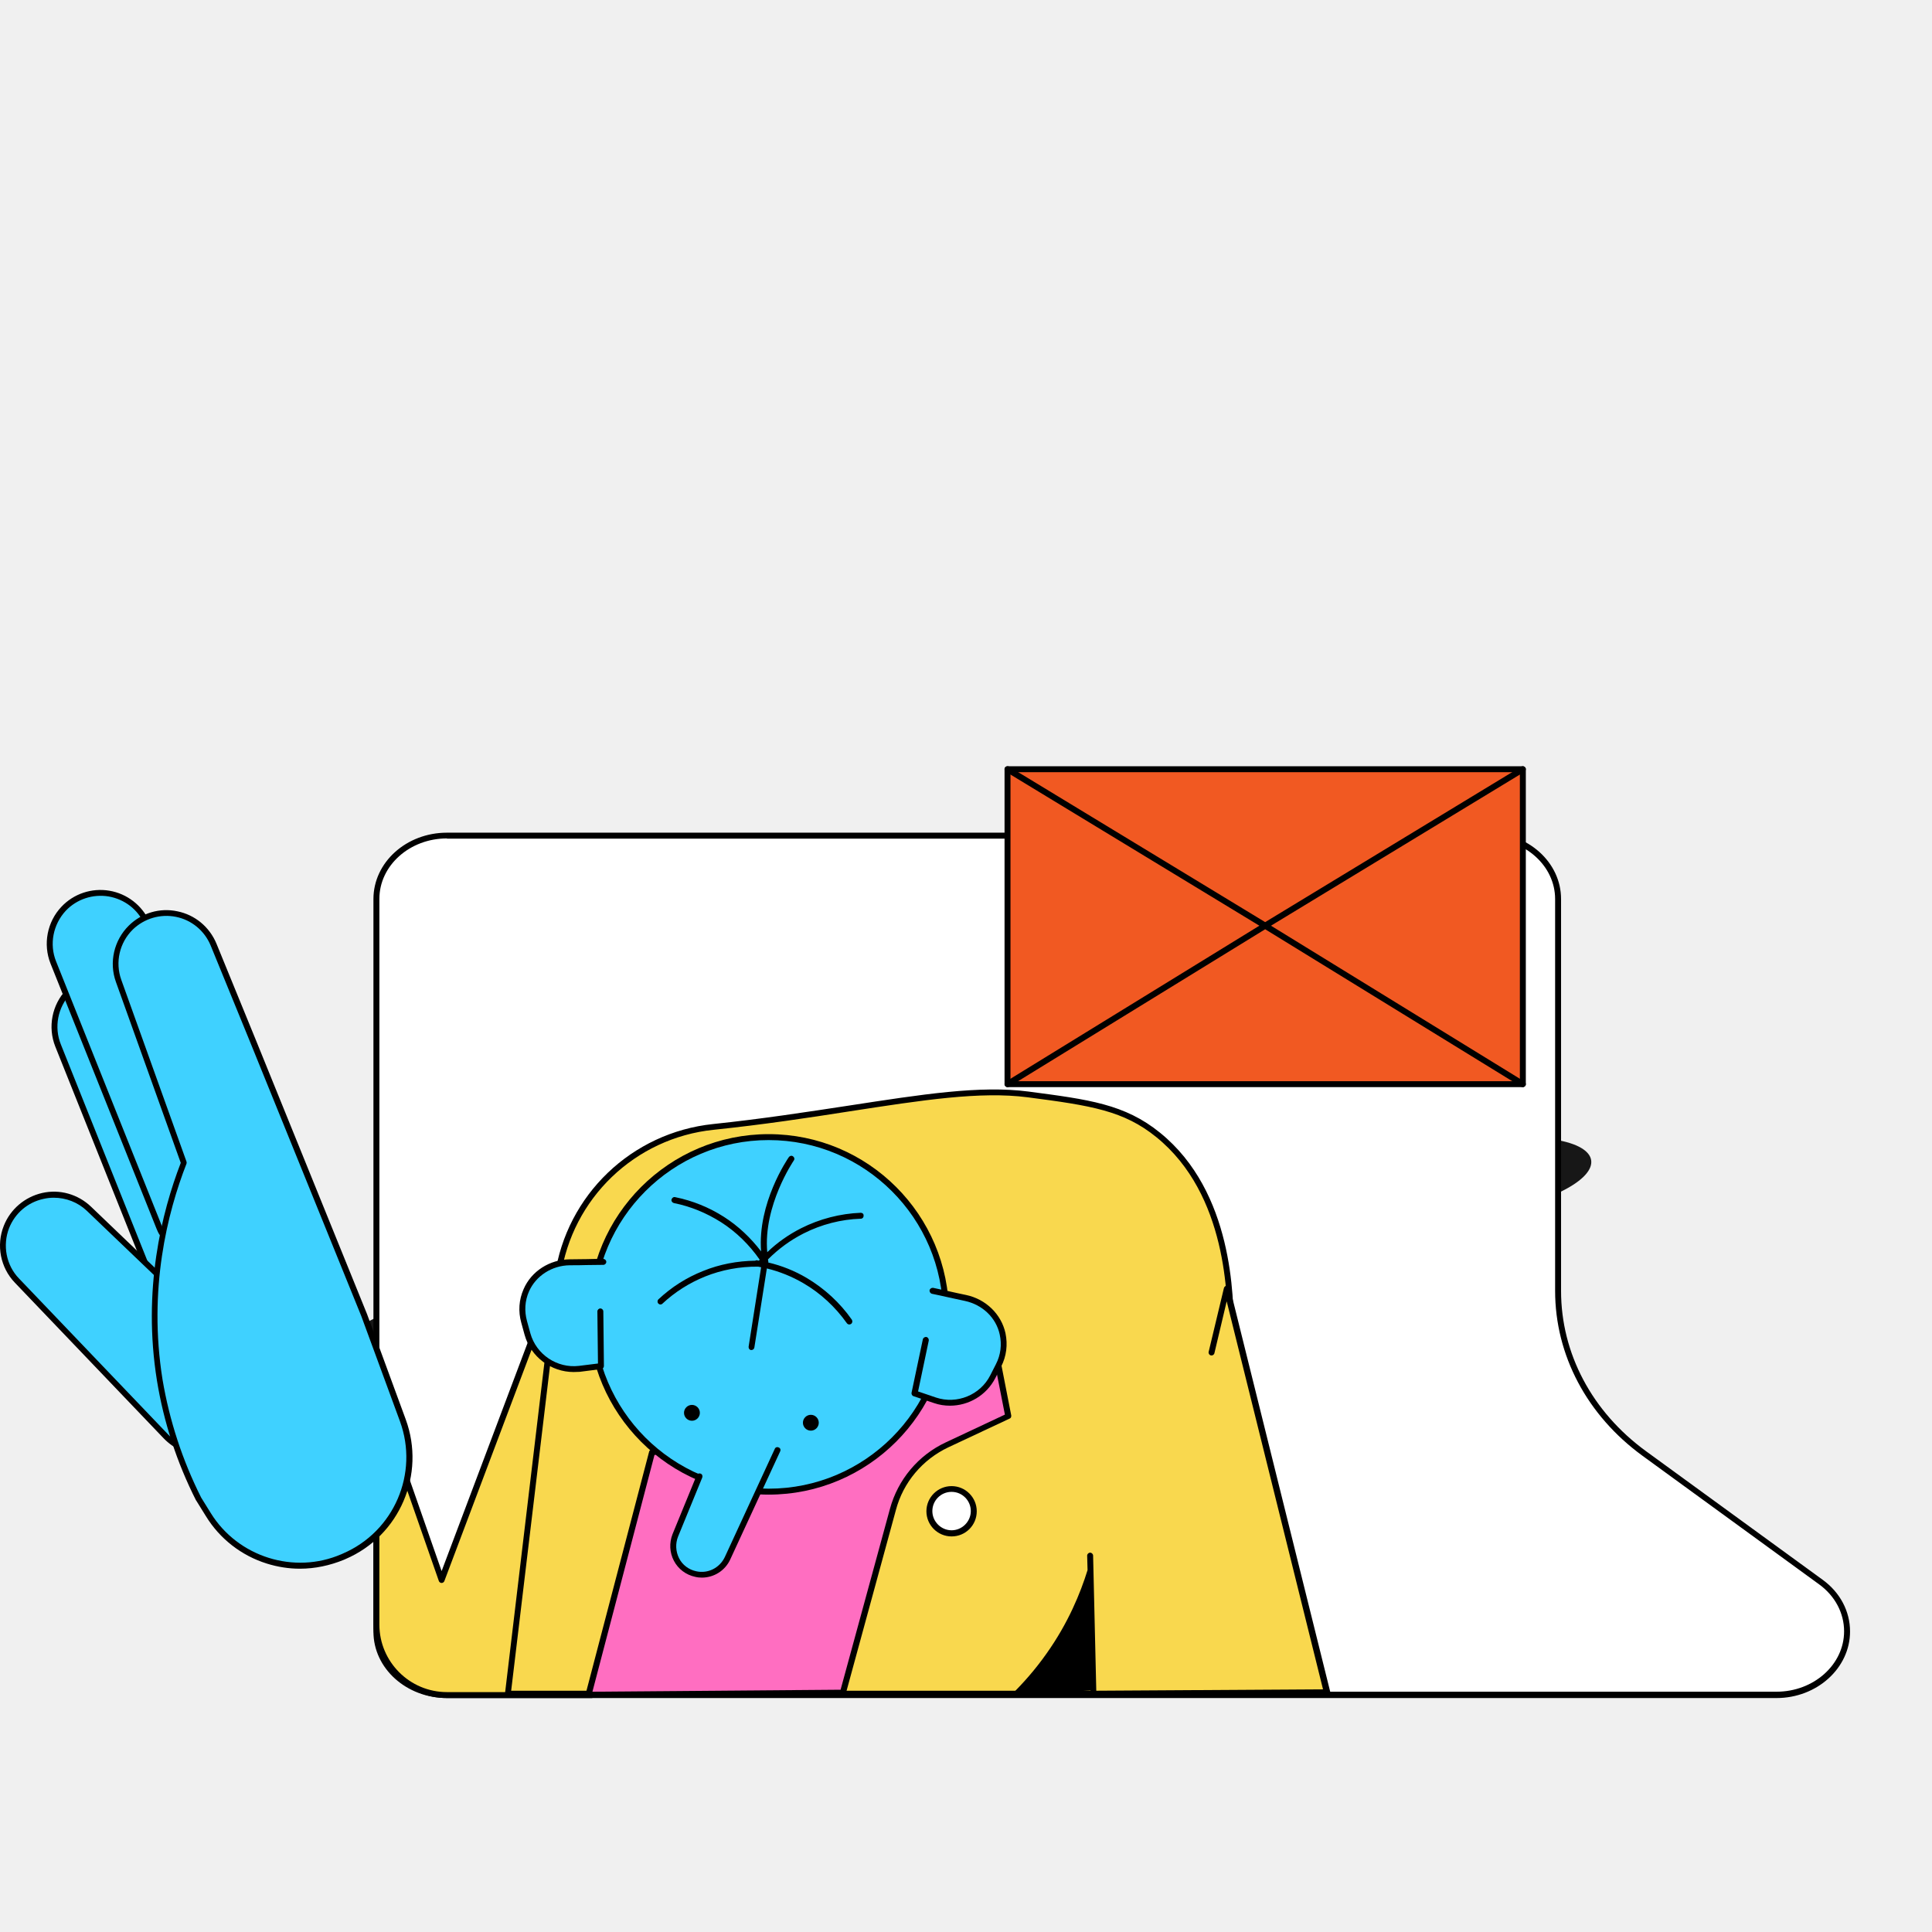
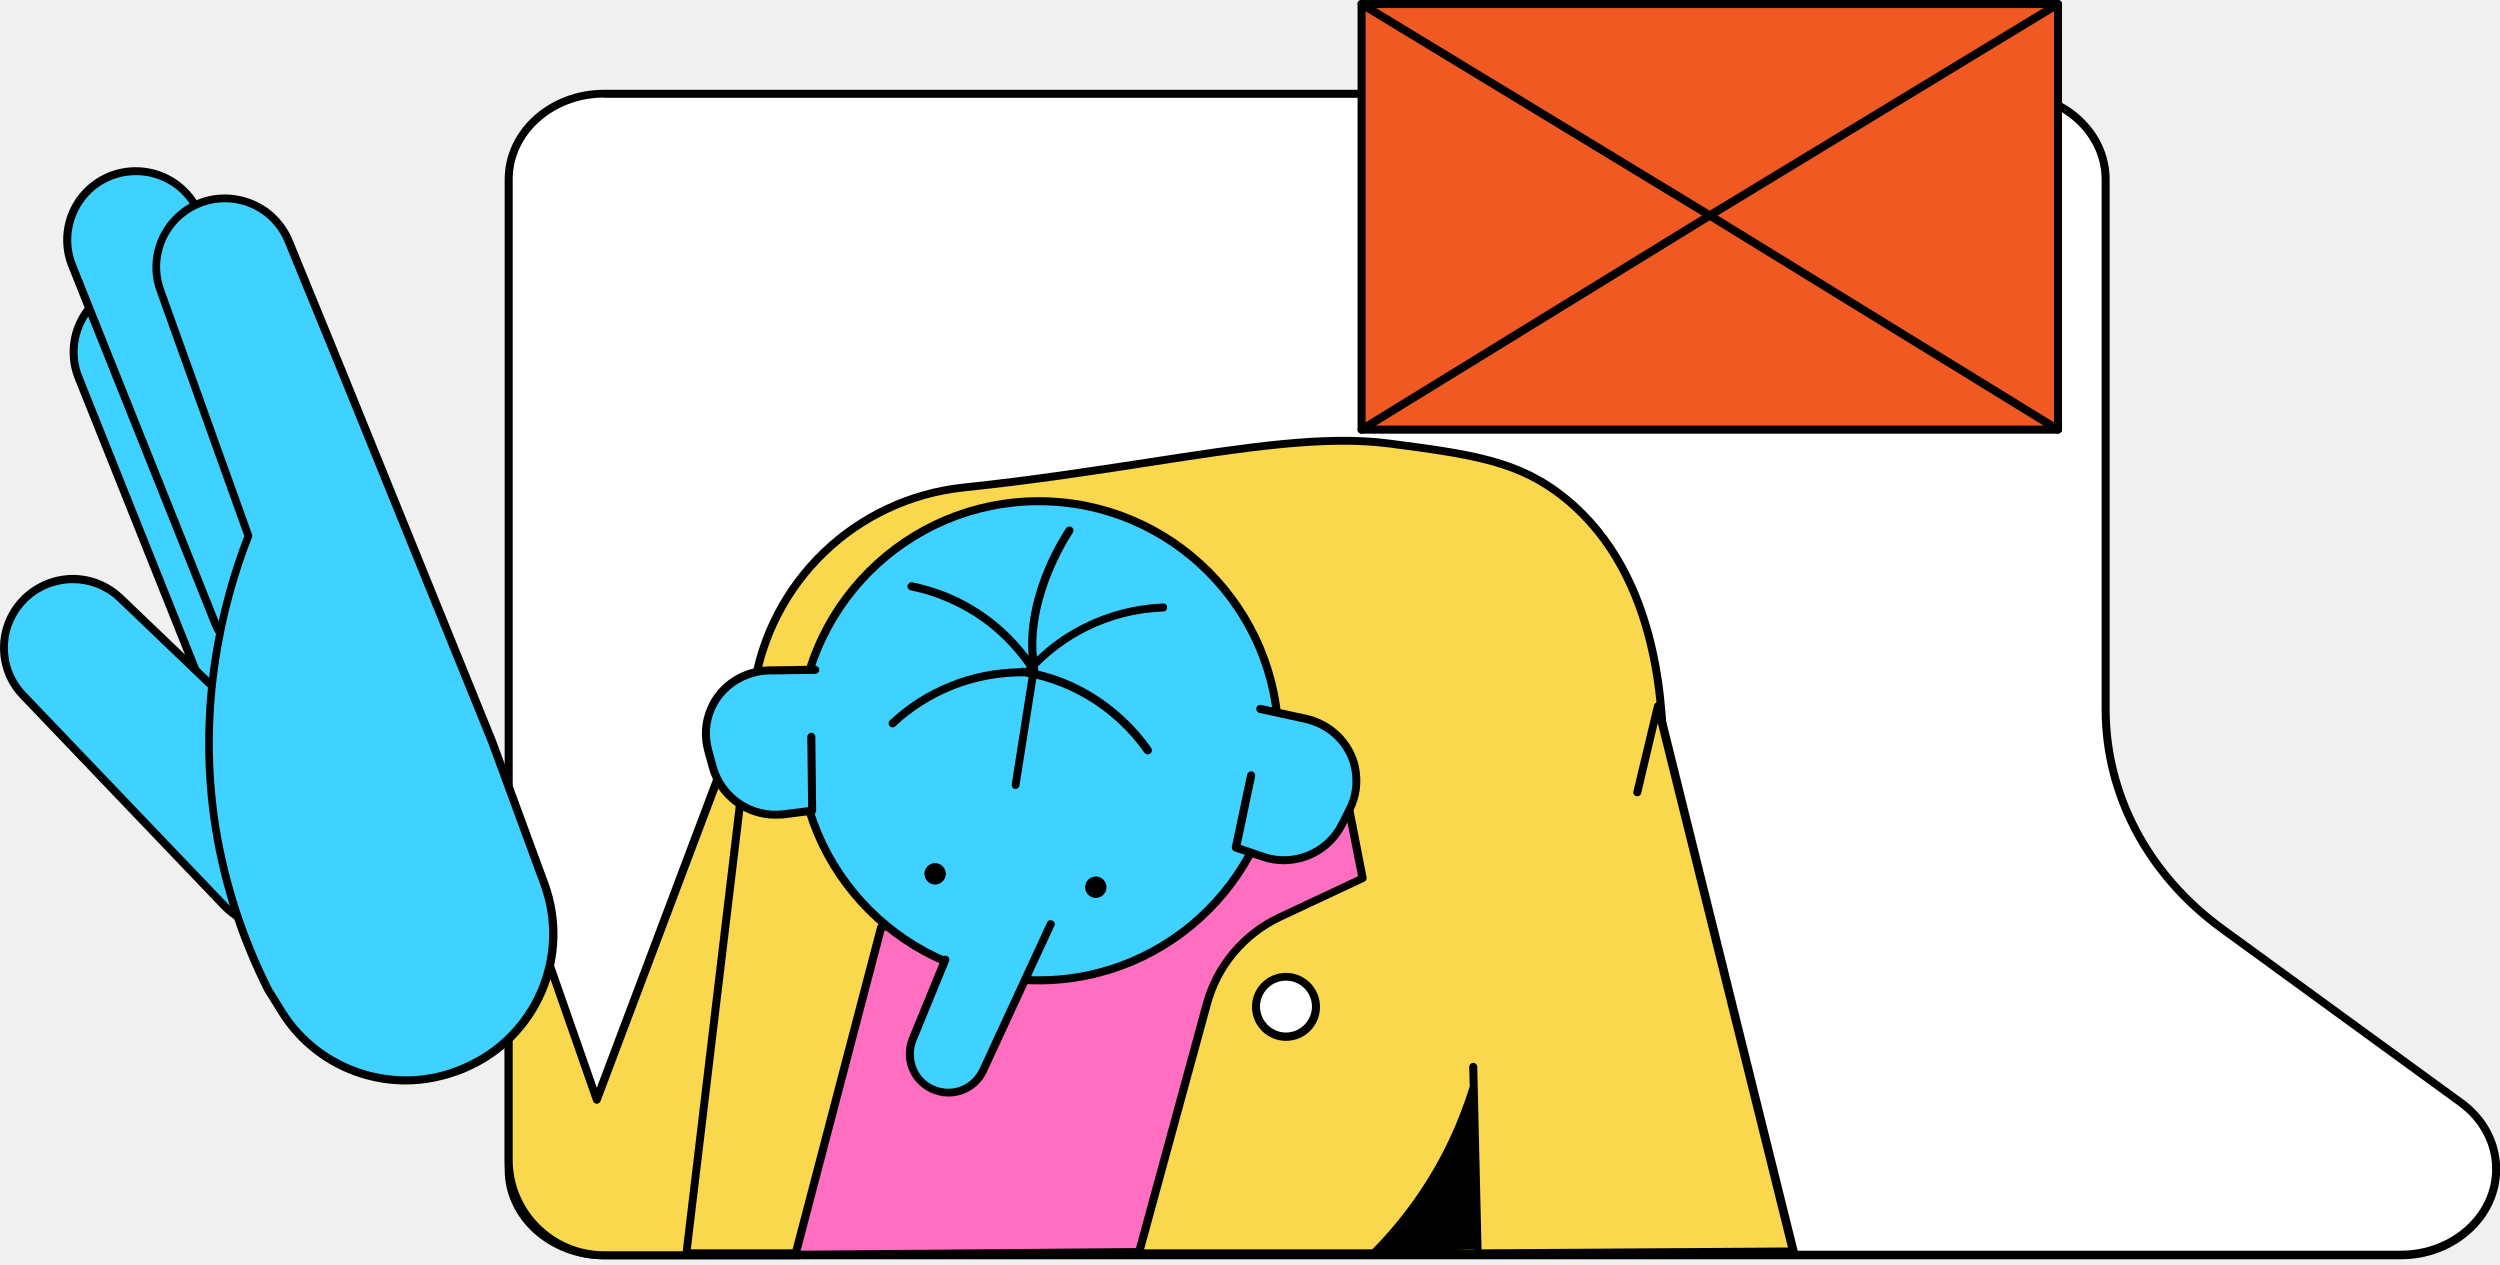
- <svg xmlns="http://www.w3.org/2000/svg" width="353" height="353" viewBox="0 0 353 353" fill="none">
-   <path d="M284.079 208.219L239.987 201.058L250.434 173.075C252.744 166.882 249.725 164.067 243.715 166.813L191.501 190.684L169.704 160.615C166.573 156.299 162.644 156.907 160.965 161.968L149.284 197.228L92.295 190.266C85.736 189.466 83.71 193.063 87.784 198.267L106.211 221.772L66.343 241.935C58.845 245.725 59.496 249.929 67.79 251.28L111.882 258.441L101.435 286.424C99.126 292.617 102.144 295.432 108.154 292.686L160.368 268.815L182.167 298.891C185.297 303.206 189.227 302.598 190.905 297.537L202.587 262.277L259.575 269.239C266.134 270.039 268.16 266.443 264.086 261.238L245.665 237.726L285.526 217.564C293.024 213.774 292.373 209.57 284.079 208.219Z" fill="#171717" />
-   <path d="M337.482 298.094C337.482 304.5 331.724 309.675 324.589 309.675H81.666C74.568 309.675 68.773 304.5 68.773 298.094V164.264C68.773 157.859 74.531 152.684 81.666 152.684H271.789C278.923 152.684 284.682 157.859 284.682 164.264V235.884C284.682 247.428 290.476 258.321 300.435 265.596L332.701 289.083C335.707 291.29 337.482 294.62 337.482 298.094Z" fill="white" />
-   <path d="M324.59 310.254H81.666C74.242 310.254 68.231 304.825 68.231 298.13V164.264C68.231 157.569 74.242 152.141 81.666 152.141H271.79C279.213 152.141 285.225 157.569 285.225 164.264V235.884C285.225 247.283 290.874 257.959 300.761 265.161L333.027 288.648C336.214 290.964 338.025 294.402 338.025 298.094C338.025 304.789 331.977 310.254 324.59 310.254ZM81.666 153.19C74.858 153.19 69.317 158.148 69.317 164.228V298.058C69.317 304.137 74.858 309.095 81.666 309.095H324.59C331.398 309.095 336.939 304.137 336.939 298.058C336.939 294.728 335.273 291.58 332.376 289.481L300.109 265.994C289.969 258.611 284.139 247.609 284.139 235.847V164.264C284.139 158.184 278.598 153.226 271.79 153.226H81.666V153.19Z" fill="black" />
-   <path d="M108.102 309.711H81.666C74.568 309.711 68.773 303.957 68.773 296.828V260.023L69.57 256.874L80.652 288.649L104.336 225.823L108.102 309.711Z" fill="#F9D84E" />
-   <path d="M108.102 310.253H81.666C74.242 310.253 68.231 304.246 68.231 296.827V260.022C68.231 259.986 68.231 259.95 68.231 259.877L69.027 256.729C69.1 256.512 69.281 256.331 69.534 256.331C69.788 256.331 70.005 256.475 70.077 256.693L80.688 287.056L103.829 225.642C103.938 225.388 104.155 225.244 104.408 225.28C104.662 225.316 104.843 225.533 104.879 225.787L108.645 309.674C108.645 309.819 108.609 309.964 108.5 310.072C108.392 310.181 108.283 310.253 108.102 310.253ZM69.317 260.094V296.827C69.317 303.631 74.858 309.168 81.666 309.168H107.559L103.938 228.537L81.195 288.865C81.123 289.082 80.905 289.227 80.688 289.227C80.471 289.227 80.254 289.082 80.181 288.865L69.679 258.792L69.317 260.094Z" fill="black" />
-   <path d="M187.843 199.947C174.081 198.138 155.214 203.313 130.335 205.882C115.705 207.402 104.008 218.621 101.871 233.169C101.871 233.242 101.835 233.35 101.835 233.423C98.829 258.755 95.787 284.088 92.781 309.421H199.793C204.791 309.385 209.788 309.385 214.786 309.349C216.416 307.033 222.029 298.456 220.435 287.164C219.675 281.844 217.574 277.791 215.981 275.33C219.675 269.033 224.89 257.778 224.817 243.302C224.781 236.933 224.672 217.97 211.527 207.294C205.407 202.336 199.141 201.431 187.843 199.947Z" fill="#F9D84E" />
-   <path d="M92.817 310C92.672 310 92.527 309.927 92.418 309.819C92.31 309.71 92.273 309.566 92.273 309.385L101.327 233.386L101.363 233.133C103.5 218.331 115.414 206.931 130.298 205.375C139.315 204.434 147.681 203.132 155.068 202.01C168.504 199.947 179.078 198.282 187.914 199.44C198.887 200.888 205.514 201.72 211.96 206.968C225.323 217.788 225.396 237.041 225.432 243.375C225.504 254.34 222.463 265.378 216.704 275.366C218.986 279.021 220.471 282.966 221.05 287.128C222.571 297.949 217.537 306.526 215.292 309.674C215.183 309.819 215.039 309.891 214.858 309.891L199.865 309.964H92.817V310ZM93.396 308.914H199.793L214.532 308.842C216.777 305.585 221.376 297.478 219.928 287.273C219.348 283.183 217.863 279.275 215.582 275.656C215.473 275.475 215.473 275.258 215.582 275.077C221.376 265.161 224.382 254.195 224.346 243.338C224.309 237.15 224.237 218.259 211.272 207.764C205.333 202.951 199.467 202.01 187.769 200.49C179.078 199.368 168.576 200.996 155.213 203.059C147.825 204.217 139.46 205.484 130.407 206.425C116.03 207.909 104.514 218.946 102.45 233.241L102.413 233.495L93.396 308.914Z" fill="black" />
-   <path d="M154.02 309.24C157.062 298.094 160.104 286.948 163.146 275.801C164.558 270.59 168.18 266.283 173.069 264.003L184.259 258.756C183.643 255.68 183.028 252.567 182.448 249.491L119.182 265.415C115.307 280.144 111.469 294.909 107.594 309.639C123.057 309.494 138.557 309.385 154.02 309.24Z" fill="#FF6EC1" />
-   <path d="M107.557 310.146C107.376 310.146 107.231 310.073 107.122 309.929C107.014 309.784 106.977 309.639 107.014 309.458L118.602 265.234C118.638 265.053 118.819 264.908 119 264.836L182.266 248.913C182.411 248.876 182.556 248.913 182.701 248.985C182.81 249.057 182.918 249.202 182.954 249.347L184.765 258.611C184.801 258.865 184.693 259.118 184.475 259.191L173.285 264.438C168.541 266.682 165.029 270.844 163.689 275.91L154.563 309.349C154.49 309.567 154.273 309.748 154.056 309.748L107.557 310.146ZM119.58 265.849L108.245 309.096L153.585 308.734L162.602 275.693C164.051 270.337 167.781 265.886 172.815 263.533L183.606 258.467L181.977 250.179L119.58 265.849Z" fill="black" />
-   <path d="M199.215 284.233C199.432 292.629 199.613 301.025 199.831 309.421C214.063 309.349 228.295 309.24 242.491 309.168C236.37 284.595 230.286 260.022 224.166 235.449L221.378 247.102" fill="#F9D84E" />
-   <path d="M173.865 280.145C176.106 280.145 177.921 278.33 177.921 276.091C177.921 273.853 176.106 272.038 173.865 272.038C171.623 272.038 169.809 273.853 169.809 276.091C169.809 278.33 171.623 280.145 173.865 280.145Z" fill="white" />
-   <path d="M173.865 280.723C171.33 280.723 169.266 278.661 169.266 276.127C169.266 273.594 171.33 271.531 173.865 271.531C176.4 271.531 178.464 273.594 178.464 276.127C178.464 278.661 176.436 280.723 173.865 280.723ZM173.865 272.581C171.909 272.581 170.352 274.173 170.352 276.091C170.352 278.009 171.945 279.602 173.865 279.602C175.784 279.602 177.378 278.009 177.378 276.091C177.378 274.173 175.82 272.581 173.865 272.581Z" fill="black" />
-   <path d="M140.439 272.543C158.34 272.543 172.851 258.042 172.851 240.153C172.851 222.265 158.34 207.764 140.439 207.764C122.538 207.764 108.027 222.265 108.027 240.153C108.027 258.042 122.538 272.543 140.439 272.543Z" fill="#3FD1FF" />
-   <path d="M140.439 273.086C122.26 273.086 107.484 258.321 107.484 240.153C107.484 221.986 122.26 207.221 140.439 207.221C158.619 207.221 173.394 221.986 173.394 240.153C173.394 258.321 158.583 273.086 140.439 273.086ZM140.439 208.306C122.875 208.306 108.571 222.601 108.571 240.153C108.571 257.705 122.875 272 140.439 272C158.003 272 172.308 257.705 172.308 240.153C172.308 222.601 158.003 208.306 140.439 208.306Z" fill="black" />
-   <path d="M127.8 269.72L123.382 280.541C122.15 283.545 123.925 286.911 127.112 287.598C129.502 288.105 131.892 286.911 132.906 284.703L142.032 264.943" fill="#3FD1FF" />
-   <path d="M128.234 288.25C127.836 288.25 127.438 288.214 127.003 288.105C125.337 287.743 123.925 286.694 123.128 285.174C122.332 283.654 122.259 281.916 122.875 280.324L127.293 269.54C127.402 269.25 127.727 269.141 128.017 269.25C128.307 269.359 128.416 269.684 128.307 269.974L123.889 280.758C123.382 282.025 123.454 283.473 124.07 284.703C124.685 285.934 125.844 286.802 127.22 287.092C129.357 287.562 131.494 286.476 132.435 284.486L141.561 264.726C141.67 264.437 141.996 264.328 142.286 264.473C142.575 264.582 142.684 264.907 142.539 265.197L133.413 284.956C132.472 286.983 130.444 288.25 128.234 288.25Z" fill="black" />
-   <path d="M170.39 235.848C172.491 236.282 174.265 236.716 176.366 237.15C179.697 237.838 182.413 240.371 183.138 243.737C183.536 245.619 183.319 247.646 182.413 249.491L181.363 251.554C179.408 255.426 174.917 257.272 170.825 255.897C169.557 255.463 168.326 255.064 167.059 254.63L169.123 244.859" fill="#3FD1FF" />
-   <path d="M173.574 256.837C172.596 256.837 171.618 256.693 170.677 256.367L166.911 255.1C166.657 255.028 166.512 254.738 166.548 254.485L168.613 244.714C168.685 244.424 168.975 244.243 169.265 244.279C169.554 244.352 169.735 244.641 169.699 244.931L167.744 254.232L171.039 255.354C174.841 256.62 179.115 254.883 180.925 251.3L181.976 249.237C182.845 247.537 183.062 245.691 182.664 243.845C182.012 240.769 179.513 238.381 176.29 237.693C175.24 237.476 174.262 237.259 173.284 237.042C172.306 236.824 171.365 236.607 170.278 236.39C169.989 236.318 169.808 236.028 169.844 235.739C169.916 235.449 170.206 235.268 170.496 235.304C171.546 235.522 172.524 235.739 173.502 235.956C174.479 236.173 175.421 236.39 176.507 236.607C180.129 237.367 182.953 240.118 183.714 243.592C184.148 245.691 183.895 247.79 182.917 249.708L181.867 251.771C180.237 254.955 176.978 256.837 173.574 256.837Z" fill="black" />
-   <path d="M110.236 230.527C108.099 230.564 106.252 230.6 104.116 230.636C100.712 230.672 97.525 232.626 96.185 235.739C95.424 237.512 95.207 239.502 95.787 241.529L96.402 243.773C97.561 247.935 101.581 250.613 105.89 250.07C107.194 249.889 108.534 249.744 109.838 249.563L109.729 239.575" fill="#3FD1FF" />
-   <path d="M104.803 250.685C100.71 250.685 96.98 247.934 95.858 243.917L95.242 241.674C94.663 239.611 94.808 237.476 95.677 235.521C97.089 232.264 100.421 230.129 104.115 230.093C105.201 230.093 106.179 230.057 107.157 230.057C108.171 230.02 109.148 230.021 110.235 230.021C110.525 230.021 110.778 230.274 110.778 230.563C110.778 230.853 110.525 231.106 110.235 231.106C109.148 231.106 108.171 231.142 107.157 231.142C106.179 231.179 105.165 231.179 104.115 231.179C100.855 231.215 97.922 233.097 96.654 235.956C95.894 237.693 95.785 239.538 96.292 241.384L96.908 243.628C97.995 247.5 101.797 250.033 105.78 249.563L109.257 249.129L109.148 239.611C109.148 239.321 109.402 239.068 109.692 239.068C109.981 239.068 110.235 239.321 110.235 239.611L110.343 249.599C110.343 249.889 110.126 250.106 109.873 250.142L105.925 250.649C105.563 250.649 105.165 250.685 104.803 250.685Z" fill="black" />
-   <path d="M10.612 191.044L29.986 239.502C31.978 244.497 32.92 234.87 37.772 232.554L39.366 231.794C43.929 229.623 45.921 224.194 43.82 219.598L27.705 183.77C24.989 177.763 17.058 176.387 12.495 181.201C9.996 183.842 9.272 187.679 10.612 191.044Z" fill="#3FD1FF" />
-   <path d="M31.109 241.457C31.073 241.457 31.073 241.457 31.037 241.457C30.24 241.421 29.805 240.48 29.479 239.684L10.105 191.226C8.693 187.679 9.489 183.59 12.097 180.839C14.342 178.451 17.637 177.365 20.86 177.908C24.084 178.451 26.836 180.586 28.176 183.553L44.291 219.381C46.464 224.231 44.327 229.985 39.547 232.265L37.953 233.025C35.817 234.038 34.441 236.68 33.427 238.634C32.594 240.335 32.014 241.457 31.109 241.457ZM11.119 190.828L30.493 239.286C30.819 240.118 31.037 240.299 31.109 240.371C31.435 240.226 32.051 239.032 32.521 238.127C33.608 236.065 35.093 233.206 37.555 232.048L39.149 231.288C43.422 229.261 45.305 224.122 43.349 219.815L27.234 183.988C26.039 181.31 23.613 179.464 20.716 178.957C17.855 178.451 14.921 179.428 12.893 181.563C10.54 184.06 9.851 187.679 11.119 190.828Z" fill="black" />
-   <path d="M3.116 233.966L30.312 262.411C34.042 266.283 40.235 266.211 43.893 262.266L45.088 260.963C48.492 257.236 48.311 251.482 44.653 247.971L16.261 220.793C11.481 216.233 3.623 217.97 1.196 224.086C-0.144 227.524 0.617 231.36 3.116 233.966Z" fill="#3FD1FF" />
-   <path d="M37.012 265.849C34.296 265.849 31.797 264.763 29.914 262.809L2.718 234.364C0.074 231.613 -0.723 227.524 0.69 223.977C1.885 220.938 4.528 218.694 7.715 217.97C10.902 217.246 14.234 218.187 16.624 220.467L45.016 247.646C48.854 251.301 49.035 257.489 45.45 261.398L44.255 262.7C42.408 264.727 39.873 265.849 37.121 265.885C37.085 265.849 37.048 265.849 37.012 265.849ZM9.815 218.838C9.2 218.838 8.548 218.911 7.932 219.056C5.071 219.671 2.754 221.661 1.667 224.376C0.436 227.524 1.124 231.179 3.478 233.604L30.675 262.049C32.377 263.822 34.658 264.799 37.085 264.763C39.547 264.727 41.792 263.714 43.458 261.94L44.653 260.638C47.84 257.163 47.659 251.699 44.255 248.406L15.863 221.227C14.234 219.671 12.061 218.838 9.815 218.838Z" fill="black" />
-   <path d="M9.744 175.88L29.119 224.338C31.111 229.332 32.052 219.706 36.905 217.39L38.498 216.63C43.061 214.458 45.053 209.03 42.953 204.434L26.837 168.606C24.122 162.599 16.191 161.223 11.628 166.037C9.165 168.678 8.405 172.515 9.744 175.88Z" fill="#3FD1FF" />
-   <path d="M30.238 226.293C30.202 226.293 30.202 226.293 30.166 226.293C29.369 226.257 28.934 225.316 28.608 224.52L9.234 176.062C7.821 172.515 8.618 168.425 11.226 165.675C13.471 163.287 16.766 162.201 19.989 162.744C23.212 163.287 25.965 165.422 27.305 168.389L43.42 204.217C45.593 209.067 43.456 214.821 38.676 217.101L37.082 217.861C34.946 218.874 33.57 221.516 32.556 223.47C31.759 225.171 31.143 226.293 30.238 226.293ZM10.248 175.663L29.622 224.122C29.948 224.954 30.166 225.135 30.238 225.207C30.564 225.062 31.18 223.868 31.65 222.963C32.737 220.901 34.221 218.042 36.684 216.884L38.277 216.124C42.551 214.097 44.434 208.958 42.478 204.651L26.363 168.824C25.168 166.146 22.742 164.3 19.845 163.793C16.984 163.323 14.05 164.264 12.022 166.399C9.705 168.896 8.98 172.515 10.248 175.663Z" fill="black" />
-   <path d="M36.29 273.882C33.61 268.599 30.676 261.252 29.192 252.168C26.294 234.255 30.749 219.706 33.574 212.468L21.695 179.21C20.464 175.808 21.333 172.008 23.941 169.439C28.648 164.806 36.543 166.435 39.042 172.551L46.248 190.175C48.132 194.808 52.441 205.411 54.324 210.08C58.054 219.308 62.834 231.034 66.564 240.262L73.626 259.479C77.212 269.286 72.54 280.179 62.943 284.305C62.834 284.341 62.726 284.413 62.617 284.45C53.672 288.322 43.243 285.029 38.1 276.741L36.29 273.882Z" fill="#3FD1FF" />
-   <path d="M54.792 286.622C52.764 286.622 50.7 286.296 48.744 285.681C44.109 284.233 40.161 281.157 37.627 277.031L35.852 274.172C35.852 274.172 35.852 274.136 35.816 274.136C32.303 267.188 29.913 259.841 28.682 252.278C26.002 235.667 29.551 221.48 33.027 212.469L21.185 179.428C19.882 175.845 20.823 171.792 23.539 169.114C25.893 166.797 29.189 165.82 32.412 166.508C35.635 167.159 38.278 169.367 39.546 172.407L46.752 190.031C48.636 194.7 52.945 205.267 54.828 209.936C58.558 219.164 63.339 230.889 67.069 240.118L74.13 259.335C77.824 269.395 73.008 280.614 63.157 284.848L62.831 284.993C60.26 286.043 57.544 286.622 54.792 286.622ZM36.757 273.63L38.532 276.489C43.493 284.486 53.742 287.707 62.361 283.98L62.687 283.835C71.994 279.818 76.557 269.214 73.08 259.697L66.018 240.48C62.288 231.288 57.508 219.526 53.778 210.298C51.895 205.665 47.585 195.062 45.702 190.393L38.496 172.769C37.373 170.055 35.019 168.1 32.158 167.521C29.297 166.942 26.364 167.811 24.264 169.837C21.837 172.226 21.004 175.809 22.163 179.03L34.078 212.252C34.114 212.36 34.114 212.505 34.078 212.614C30.601 221.516 27.052 235.558 29.696 252.06C30.963 259.552 33.317 266.79 36.757 273.63Z" fill="black" />
-   <path d="M278.242 140.544H184.086V198.086H278.242V140.544Z" fill="#F15922" />
-   <path d="M278.243 198.629H184.086C183.796 198.629 183.543 198.376 183.543 198.086V140.545C183.543 140.255 183.796 140.002 184.086 140.002H278.243C278.532 140.002 278.786 140.255 278.786 140.545V198.086C278.786 198.376 278.532 198.629 278.243 198.629ZM184.629 197.544H277.699V141.088H184.629V197.544Z" fill="black" />
-   <path d="M231.162 169.677C231.053 169.677 230.981 169.641 230.872 169.605L183.794 141.015C183.54 140.87 183.468 140.508 183.613 140.255C183.758 140.001 184.12 139.929 184.373 140.074L231.162 168.483L277.95 140.074C278.204 139.929 278.53 140.001 278.711 140.255C278.856 140.508 278.783 140.834 278.53 141.015L231.452 169.605C231.343 169.641 231.234 169.677 231.162 169.677Z" fill="black" />
-   <path d="M278.24 198.629C278.131 198.629 278.059 198.592 277.95 198.556L231.162 169.785L184.373 198.556C184.12 198.701 183.794 198.629 183.613 198.375C183.468 198.122 183.54 197.796 183.794 197.615L230.872 168.663C231.053 168.555 231.271 168.555 231.452 168.663L278.53 197.615C278.783 197.76 278.856 198.122 278.711 198.375C278.602 198.52 278.421 198.629 278.24 198.629Z" fill="black" />
-   <path d="M148.152 258.503C147.355 258.503 146.703 259.154 146.703 259.951C146.703 260.747 147.355 261.398 148.152 261.398C148.948 261.398 149.6 260.747 149.6 259.951C149.6 259.154 148.948 258.503 148.152 258.503Z" fill="black" />
-   <path d="M126.425 256.693C125.628 256.693 124.977 257.345 124.977 258.141C124.977 258.937 125.628 259.589 126.425 259.589C127.222 259.589 127.874 258.937 127.874 258.141C127.874 257.345 127.222 256.693 126.425 256.693Z" fill="black" />
-   <path d="M243.036 309.06L224.712 235.305C224.639 235.052 224.422 234.907 224.168 234.907C223.915 234.907 223.698 235.088 223.625 235.342L220.837 246.995C220.764 247.284 220.945 247.574 221.235 247.646C221.525 247.718 221.814 247.537 221.887 247.248L224.132 237.766L241.732 308.662L200.303 308.915L199.724 284.234C199.724 283.944 199.47 283.691 199.181 283.691C198.891 283.691 198.637 283.944 198.637 284.234L198.71 286.876C197.406 291.074 195.197 296.502 191.25 302.075C189.113 305.115 186.868 307.612 184.84 309.603C189.656 309.35 194.437 309.132 199.253 308.879V309.422C199.253 309.711 199.507 309.965 199.796 309.965L242.456 309.711C242.637 309.711 242.782 309.639 242.891 309.494C243.036 309.386 243.072 309.205 243.036 309.06Z" fill="black" />
-   <path d="M157.279 221.589C153.513 221.734 149.747 222.711 146.379 224.412C144.097 225.57 142.033 227.018 140.186 228.791C139.426 220.287 144.966 212.144 145.039 212.035C145.22 211.782 145.147 211.456 144.894 211.275C144.64 211.094 144.314 211.167 144.133 211.42C143.88 211.782 138.375 219.852 139.063 228.646C137.18 226.185 134.899 224.014 132.291 222.349C129.575 220.612 126.57 219.382 123.346 218.73C123.057 218.658 122.767 218.875 122.695 219.165C122.622 219.454 122.84 219.744 123.129 219.816C126.207 220.431 129.068 221.626 131.712 223.29C134.5 225.064 136.927 227.452 138.81 230.166C138.774 230.203 138.737 230.239 138.701 230.275C138.665 230.311 138.665 230.311 138.665 230.347C138.556 230.311 138.448 230.311 138.339 230.275C138.23 230.239 138.086 230.275 138.013 230.347C134.754 230.383 131.458 230.999 128.453 232.229C125.447 233.423 122.695 235.161 120.305 237.404C120.087 237.621 120.087 237.947 120.268 238.164C120.377 238.273 120.522 238.345 120.667 238.345C120.812 238.345 120.92 238.309 121.029 238.2C123.31 236.065 125.954 234.401 128.815 233.242C131.857 232.012 135.225 231.397 138.52 231.433C138.701 231.469 138.882 231.505 139.063 231.542L136.782 246.054C136.746 246.343 136.927 246.633 137.216 246.669C137.253 246.669 137.289 246.669 137.289 246.669C137.542 246.669 137.796 246.488 137.832 246.198L140.114 231.759C142.468 232.338 144.713 233.242 146.813 234.473C149.928 236.282 152.644 238.816 154.744 241.783C154.853 241.928 155.034 242 155.179 242C155.287 242 155.396 241.964 155.505 241.892C155.758 241.711 155.794 241.385 155.649 241.132C153.477 238.02 150.616 235.414 147.393 233.496C145.184 232.193 142.83 231.252 140.367 230.673C140.403 230.601 140.403 230.492 140.367 230.42C140.331 230.311 140.331 230.203 140.331 230.094C142.25 228.176 144.423 226.584 146.849 225.353C150.072 223.725 153.658 222.784 157.279 222.675C157.569 222.675 157.822 222.422 157.786 222.096C157.822 221.807 157.569 221.589 157.279 221.589Z" fill="black" />
+ <svg xmlns="http://www.w3.org/2000/svg" width="338" height="171" viewBox="0 0 338 171" fill="none">
+   <path d="M337.482 158.094C337.482 164.5 331.724 169.675 324.589 169.675H81.666C74.568 169.675 68.773 164.5 68.773 158.094V24.264C68.773 17.859 74.531 12.684 81.666 12.684H271.789C278.923 12.684 284.682 17.859 284.682 24.264V95.884C284.682 107.428 290.476 118.321 300.435 125.596L332.701 149.083C335.707 151.29 337.482 154.62 337.482 158.094Z" fill="white" />
+   <path d="M324.59 170.254H81.666C74.242 170.254 68.231 164.825 68.231 158.13V24.264C68.231 17.569 74.242 12.141 81.666 12.141H271.79C279.213 12.141 285.225 17.569 285.225 24.264V95.884C285.225 107.283 290.874 117.959 300.761 125.161L333.027 148.648C336.214 150.964 338.025 154.402 338.025 158.094C338.025 164.789 331.977 170.254 324.59 170.254ZM81.666 13.19C74.858 13.19 69.317 18.148 69.317 24.228V158.058C69.317 164.137 74.858 169.095 81.666 169.095H324.59C331.398 169.095 336.939 164.137 336.939 158.058C336.939 154.728 335.273 151.58 332.376 149.481L300.109 125.994C289.969 118.611 284.139 107.609 284.139 95.847V24.264C284.139 18.184 278.598 13.226 271.79 13.226H81.666V13.19Z" fill="black" />
+   <path d="M108.102 169.711H81.666C74.568 169.711 68.773 163.957 68.773 156.828V120.023L69.57 116.874L80.652 148.649L104.336 85.823L108.102 169.711Z" fill="#F9D84E" />
+   <path d="M108.102 170.253H81.666C74.242 170.253 68.231 164.246 68.231 156.827V120.022C68.231 119.986 68.231 119.95 68.231 119.877L69.027 116.729C69.1 116.512 69.281 116.331 69.534 116.331C69.788 116.331 70.005 116.475 70.077 116.693L80.688 147.056L103.829 85.642C103.938 85.388 104.155 85.244 104.408 85.28C104.662 85.316 104.843 85.533 104.879 85.787L108.645 169.674C108.645 169.819 108.609 169.964 108.5 170.072C108.392 170.181 108.283 170.253 108.102 170.253ZM69.317 120.094V156.827C69.317 163.631 74.858 169.168 81.666 169.168H107.559L103.937 88.537L81.195 148.865C81.123 149.082 80.905 149.227 80.688 149.227C80.471 149.227 80.254 149.082 80.181 148.865L69.679 118.792L69.317 120.094Z" fill="black" />
+   <path d="M187.843 59.947C174.081 58.138 155.214 63.313 130.335 65.882C115.705 67.402 104.008 78.621 101.871 93.169C101.871 93.242 101.835 93.35 101.835 93.423C98.829 118.755 95.787 144.088 92.781 169.421H199.793C204.791 169.385 209.788 169.385 214.786 169.349C216.416 167.033 222.029 158.456 220.435 147.164C219.675 141.845 217.574 137.791 215.981 135.33C219.675 129.033 224.89 117.778 224.817 103.302C224.781 96.933 224.672 77.97 211.527 67.294C205.407 62.336 199.141 61.431 187.843 59.947Z" fill="#F9D84E" />
+   <path d="M92.817 170C92.672 170 92.527 169.927 92.418 169.819C92.31 169.71 92.273 169.566 92.273 169.385L101.327 93.386L101.363 93.133C103.5 78.331 115.414 66.931 130.298 65.375C139.315 64.434 147.681 63.132 155.068 62.01C168.504 59.947 179.078 58.282 187.914 59.44C198.887 60.888 205.514 61.72 211.96 66.968C225.323 77.788 225.396 97.041 225.432 103.375C225.504 114.34 222.463 125.378 216.704 135.366C218.986 139.021 220.471 142.966 221.05 147.128C222.571 157.949 217.537 166.526 215.292 169.674C215.183 169.819 215.039 169.891 214.858 169.891L199.865 169.964H92.817V170ZM93.396 168.914H199.793L214.532 168.842C216.777 165.585 221.376 157.478 219.928 147.273C219.348 143.183 217.863 139.275 215.582 135.656C215.473 135.475 215.473 135.258 215.582 135.077C221.376 125.161 224.382 114.195 224.346 103.338C224.309 97.15 224.237 78.259 211.272 67.764C205.333 62.951 199.467 62.01 187.769 60.49C179.078 59.368 168.576 60.996 155.213 63.059C147.825 64.217 139.46 65.484 130.407 66.425C116.03 67.909 104.514 78.947 102.45 93.241L102.413 93.495L93.396 168.914Z" fill="black" />
+   <path d="M154.02 169.24C157.062 158.094 160.104 146.948 163.146 135.801C164.558 130.59 168.18 126.283 173.069 124.003L184.259 118.756C183.643 115.68 183.028 112.567 182.448 109.491L119.182 125.415C115.307 140.144 111.469 154.909 107.594 169.639C123.057 169.494 138.557 169.385 154.02 169.24Z" fill="#FF6EC1" />
+   <path d="M107.557 170.146C107.376 170.146 107.231 170.073 107.122 169.929C107.014 169.784 106.977 169.639 107.014 169.458L118.602 125.234C118.638 125.053 118.819 124.908 119 124.836L182.266 108.913C182.411 108.876 182.556 108.913 182.701 108.985C182.81 109.057 182.918 109.202 182.954 109.347L184.765 118.611C184.801 118.865 184.693 119.118 184.475 119.191L173.285 124.438C168.541 126.682 165.029 130.844 163.689 135.91L154.563 169.349C154.49 169.567 154.273 169.748 154.056 169.748L107.557 170.146ZM119.58 125.849L108.245 169.096L153.585 168.734L162.602 135.693C164.051 130.337 167.781 125.886 172.815 123.533L183.606 118.467L181.977 110.179L119.58 125.849Z" fill="black" />
+   <path d="M199.215 144.233C199.432 152.629 199.613 161.025 199.831 169.421C214.063 169.349 228.295 169.24 242.491 169.168C236.37 144.595 230.286 120.022 224.166 95.449L221.378 107.102" fill="#F9D84E" />
+   <path d="M173.865 140.145C176.106 140.145 177.921 138.33 177.921 136.091C177.921 133.853 176.106 132.038 173.865 132.038C171.623 132.038 169.809 133.853 169.809 136.091C169.809 138.33 171.623 140.145 173.865 140.145Z" fill="white" />
+   <path d="M173.865 140.723C171.33 140.723 169.266 138.661 169.266 136.127C169.266 133.594 171.33 131.531 173.865 131.531C176.4 131.531 178.464 133.594 178.464 136.127C178.464 138.661 176.436 140.723 173.865 140.723ZM173.865 132.581C171.909 132.581 170.352 134.173 170.352 136.091C170.352 138.009 171.945 139.602 173.865 139.602C175.784 139.602 177.378 138.009 177.378 136.091C177.378 134.173 175.82 132.581 173.865 132.581Z" fill="black" />
+   <path d="M140.439 132.543C158.34 132.543 172.851 118.042 172.851 100.153C172.851 82.265 158.34 67.764 140.439 67.764C122.538 67.764 108.027 82.265 108.027 100.153C108.027 118.042 122.538 132.543 140.439 132.543Z" fill="#3FD1FF" />
+   <path d="M140.439 133.086C122.26 133.086 107.484 118.321 107.484 100.153C107.484 81.986 122.26 67.221 140.439 67.221C158.619 67.221 173.394 81.986 173.394 100.153C173.394 118.321 158.583 133.086 140.439 133.086ZM140.439 68.306C122.875 68.306 108.571 82.601 108.571 100.153C108.571 117.705 122.875 132 140.439 132C158.003 132 172.308 117.705 172.308 100.153C172.308 82.601 158.003 68.306 140.439 68.306Z" fill="black" />
+   <path d="M127.8 129.72L123.382 140.541C122.15 143.545 123.925 146.911 127.112 147.598C129.502 148.105 131.892 146.911 132.906 144.703L142.032 124.943" fill="#3FD1FF" />
+   <path d="M128.234 148.25C127.836 148.25 127.438 148.214 127.003 148.105C125.337 147.743 123.925 146.694 123.128 145.174C122.332 143.654 122.259 141.916 122.875 140.324L127.293 129.54C127.402 129.25 127.727 129.141 128.017 129.25C128.307 129.359 128.416 129.684 128.307 129.974L123.889 140.758C123.382 142.025 123.454 143.473 124.07 144.703C124.685 145.934 125.844 146.802 127.22 147.092C129.357 147.562 131.494 146.476 132.435 144.486L141.561 124.726C141.67 124.437 141.996 124.328 142.286 124.473C142.575 124.582 142.684 124.907 142.539 125.197L133.413 144.956C132.472 146.983 130.444 148.25 128.234 148.25Z" fill="black" />
+   <path d="M170.39 95.848C172.491 96.282 174.265 96.716 176.366 97.15C179.697 97.838 182.413 100.371 183.138 103.737C183.536 105.619 183.319 107.646 182.413 109.491L181.363 111.554C179.408 115.426 174.917 117.272 170.825 115.897C169.557 115.463 168.326 115.064 167.059 114.63L169.123 104.859" fill="#3FD1FF" />
+   <path d="M173.574 116.837C172.596 116.837 171.618 116.693 170.677 116.367L166.911 115.1C166.657 115.028 166.512 114.738 166.548 114.485L168.613 104.714C168.685 104.424 168.975 104.243 169.265 104.279C169.554 104.352 169.735 104.641 169.699 104.931L167.744 114.232L171.039 115.354C174.841 116.62 179.115 114.883 180.925 111.3L181.976 109.237C182.845 107.537 183.062 105.691 182.664 103.845C182.012 100.769 179.513 98.38 176.29 97.693C175.24 97.476 174.262 97.259 173.284 97.041C172.306 96.824 171.365 96.607 170.278 96.39C169.989 96.318 169.808 96.028 169.844 95.739C169.916 95.449 170.206 95.268 170.496 95.304C171.546 95.522 172.524 95.739 173.502 95.956C174.479 96.173 175.421 96.39 176.507 96.607C180.129 97.367 182.953 100.118 183.714 103.592C184.148 105.691 183.895 107.79 182.917 109.708L181.867 111.771C180.237 114.955 176.978 116.837 173.574 116.837Z" fill="black" />
+   <path d="M110.236 90.527C108.099 90.564 106.252 90.6 104.116 90.636C100.712 90.672 97.525 92.626 96.185 95.739C95.424 97.512 95.207 99.502 95.787 101.529L96.402 103.773C97.561 107.935 101.581 110.613 105.89 110.07C107.194 109.889 108.534 109.744 109.838 109.563L109.729 99.575" fill="#3FD1FF" />
+   <path d="M104.803 110.685C100.71 110.685 96.98 107.934 95.858 103.917L95.242 101.674C94.663 99.611 94.808 97.476 95.677 95.521C97.089 92.264 100.421 90.129 104.115 90.093C105.201 90.093 106.179 90.057 107.157 90.057C108.171 90.02 109.148 90.02 110.235 90.02C110.525 90.02 110.778 90.274 110.778 90.563C110.778 90.853 110.525 91.106 110.235 91.106C109.148 91.106 108.171 91.142 107.157 91.142C106.179 91.179 105.165 91.179 104.115 91.179C100.855 91.215 97.922 93.097 96.654 95.956C95.894 97.693 95.785 99.538 96.292 101.384L96.908 103.628C97.995 107.5 101.797 110.033 105.78 109.563L109.257 109.129L109.148 99.611C109.148 99.321 109.402 99.068 109.692 99.068C109.981 99.068 110.235 99.321 110.235 99.611L110.343 109.599C110.343 109.889 110.126 110.106 109.873 110.142L105.925 110.649C105.563 110.649 105.165 110.685 104.803 110.685Z" fill="black" />
+   <path d="M10.612 51.044L29.986 99.502C31.978 104.497 32.92 94.87 37.772 92.554L39.366 91.794C43.929 89.623 45.921 84.194 43.82 79.598L27.705 43.77C24.989 37.763 17.058 36.387 12.495 41.201C9.996 43.843 9.272 47.679 10.612 51.044Z" fill="#3FD1FF" />
+   <path d="M31.109 101.457C31.073 101.457 31.073 101.457 31.037 101.457C30.24 101.421 29.805 100.48 29.479 99.684L10.105 51.226C8.693 47.679 9.489 43.59 12.097 40.839C14.342 38.451 17.637 37.365 20.86 37.908C24.084 38.451 26.836 40.586 28.176 43.553L44.291 79.381C46.464 84.231 44.327 89.985 39.547 92.265L37.953 93.025C35.817 94.038 34.441 96.68 33.427 98.634C32.594 100.335 32.014 101.457 31.109 101.457ZM11.119 50.828L30.493 99.286C30.819 100.118 31.037 100.299 31.109 100.371C31.435 100.226 32.051 99.032 32.521 98.127C33.608 96.065 35.093 93.206 37.555 92.048L39.149 91.288C43.422 89.261 45.305 84.122 43.349 79.816L27.234 43.988C26.039 41.31 23.613 39.464 20.716 38.957C17.855 38.451 14.921 39.428 12.893 41.563C10.54 44.06 9.851 47.679 11.119 50.828Z" fill="black" />
+   <path d="M3.116 93.966L30.312 122.411C34.042 126.283 40.235 126.211 43.893 122.266L45.088 120.963C48.492 117.236 48.311 111.482 44.653 107.971L16.261 80.793C11.481 76.233 3.623 77.97 1.196 84.086C-0.144 87.524 0.617 91.36 3.116 93.966Z" fill="#3FD1FF" />
+   <path d="M37.012 125.849C34.296 125.849 31.797 124.763 29.914 122.809L2.718 94.364C0.074 91.614 -0.723 87.524 0.69 83.977C1.885 80.938 4.528 78.694 7.715 77.97C10.902 77.246 14.234 78.187 16.624 80.467L45.016 107.646C48.854 111.301 49.035 117.489 45.45 121.398L44.255 122.7C42.408 124.727 39.873 125.849 37.121 125.885C37.085 125.849 37.048 125.849 37.012 125.849ZM9.815 78.838C9.2 78.838 8.548 78.911 7.932 79.056C5.071 79.671 2.754 81.661 1.667 84.376C0.436 87.524 1.124 91.179 3.478 93.604L30.675 122.049C32.377 123.822 34.658 124.799 37.085 124.763C39.547 124.727 41.792 123.714 43.458 121.94L44.653 120.638C47.84 117.163 47.659 111.699 44.255 108.406L15.863 81.227C14.234 79.671 12.061 78.838 9.815 78.838Z" fill="black" />
+   <path d="M9.744 35.88L29.119 84.338C31.111 89.332 32.052 79.706 36.905 77.39L38.498 76.63C43.061 74.459 45.053 69.03 42.953 64.434L26.837 28.606C24.122 22.599 16.191 21.223 11.628 26.037C9.165 28.678 8.405 32.514 9.744 35.88Z" fill="#3FD1FF" />
+   <path d="M30.238 86.293C30.202 86.293 30.202 86.293 30.166 86.293C29.369 86.257 28.934 85.316 28.608 84.52L9.234 36.062C7.821 32.515 8.618 28.425 11.226 25.675C13.471 23.287 16.766 22.201 19.989 22.744C23.212 23.287 25.965 25.422 27.305 28.389L43.42 64.217C45.593 69.067 43.456 74.821 38.676 77.101L37.082 77.861C34.946 78.874 33.57 81.516 32.556 83.47C31.759 85.171 31.143 86.293 30.238 86.293ZM10.248 35.663L29.622 84.121C29.948 84.954 30.166 85.135 30.238 85.207C30.564 85.062 31.18 83.868 31.65 82.963C32.737 80.901 34.221 78.042 36.684 76.884L38.277 76.124C42.551 74.097 44.434 68.958 42.478 64.651L26.363 28.824C25.168 26.145 22.742 24.3 19.845 23.793C16.984 23.323 14.05 24.264 12.022 26.399C9.705 28.896 8.98 32.515 10.248 35.663Z" fill="black" />
+   <path d="M36.29 133.882C33.61 128.599 30.676 121.252 29.192 112.168C26.294 94.254 30.749 79.706 33.574 72.468L21.695 39.21C20.464 35.808 21.333 32.008 23.941 29.439C28.648 24.806 36.543 26.435 39.042 32.551L46.248 50.175C48.132 54.808 52.441 65.411 54.324 70.08C58.054 79.308 62.834 91.034 66.564 100.262L73.626 119.479C77.212 129.286 72.54 140.179 62.943 144.305C62.834 144.341 62.726 144.413 62.617 144.45C53.672 148.322 43.243 145.029 38.1 136.741L36.29 133.882Z" fill="#3FD1FF" />
+   <path d="M54.792 146.622C52.764 146.622 50.7 146.296 48.744 145.681C44.109 144.233 40.161 141.157 37.627 137.031L35.852 134.172C35.852 134.172 35.852 134.136 35.816 134.136C32.303 127.188 29.913 119.841 28.682 112.278C26.002 95.666 29.551 81.48 33.027 72.469L21.185 39.428C19.882 35.845 20.823 31.792 23.539 29.114C25.893 26.797 29.189 25.82 32.412 26.508C35.635 27.159 38.278 29.367 39.546 32.407L46.752 50.031C48.636 54.7 52.945 65.267 54.828 69.936C58.558 79.164 63.339 90.889 67.069 100.118L74.13 119.335C77.824 129.395 73.008 140.614 63.157 144.848L62.831 144.993C60.26 146.043 57.544 146.622 54.792 146.622ZM36.757 133.63L38.532 136.489C43.493 144.486 53.742 147.707 62.361 143.98L62.687 143.835C71.994 139.818 76.557 129.214 73.08 119.697L66.018 100.48C62.288 91.288 57.508 79.526 53.778 70.297C51.895 65.665 47.585 55.062 45.702 50.393L38.496 32.769C37.373 30.055 35.019 28.1 32.158 27.521C29.297 26.942 26.364 27.811 24.264 29.837C21.837 32.226 21.004 35.809 22.163 39.03L34.078 72.252C34.114 72.36 34.114 72.505 34.078 72.614C30.601 81.516 27.052 95.558 29.696 112.06C30.963 119.552 33.317 126.79 36.757 133.63Z" fill="black" />
+   <path d="M278.242 0.544H184.086V58.086H278.242V0.544Z" fill="#F15922" />
+   <path d="M278.243 58.629H184.086C183.796 58.629 183.543 58.376 183.543 58.087V0.545C183.543 0.255 183.796 0.002 184.086 0.002H278.243C278.532 0.002 278.786 0.255 278.786 0.545V58.087C278.786 58.376 278.532 58.629 278.243 58.629ZM184.629 57.544H277.699V1.088H184.629V57.544Z" fill="black" />
+   <path d="M231.162 29.677C231.053 29.677 230.981 29.641 230.872 29.605L183.794 1.015C183.54 0.87 183.468 0.508 183.613 0.255C183.758 0.001 184.12 -0.071 184.373 0.074L231.162 28.483L277.95 0.074C278.204 -0.071 278.53 0.001 278.711 0.255C278.856 0.508 278.783 0.834 278.53 1.015L231.452 29.605C231.343 29.641 231.234 29.677 231.162 29.677Z" fill="black" />
+   <path d="M278.24 58.629C278.131 58.629 278.059 58.592 277.95 58.556L231.162 29.785L184.373 58.556C184.12 58.701 183.794 58.629 183.613 58.375C183.468 58.122 183.54 57.796 183.794 57.615L230.872 28.663C231.053 28.555 231.271 28.555 231.452 28.663L278.53 57.615C278.783 57.76 278.856 58.122 278.711 58.375C278.602 58.52 278.421 58.629 278.24 58.629Z" fill="black" />
+   <path d="M148.152 118.503C147.355 118.503 146.703 119.154 146.703 119.951C146.703 120.747 147.355 121.398 148.152 121.398C148.948 121.398 149.6 120.747 149.6 119.951C149.6 119.154 148.948 118.503 148.152 118.503Z" fill="black" />
+   <path d="M126.425 116.693C125.628 116.693 124.977 117.345 124.977 118.141C124.977 118.937 125.628 119.589 126.425 119.589C127.222 119.589 127.874 118.937 127.874 118.141C127.874 117.345 127.222 116.693 126.425 116.693Z" fill="black" />
+   <path d="M243.036 169.06L224.712 95.305C224.639 95.052 224.422 94.907 224.168 94.907C223.915 94.907 223.698 95.088 223.625 95.341L220.837 106.995C220.764 107.284 220.945 107.574 221.235 107.646C221.525 107.718 221.814 107.537 221.887 107.248L224.132 97.766L241.732 168.662L200.303 168.915L199.724 144.234C199.724 143.944 199.47 143.691 199.181 143.691C198.891 143.691 198.637 143.944 198.637 144.234L198.71 146.876C197.406 151.074 195.197 156.502 191.25 162.075C189.113 165.115 186.868 167.612 184.84 169.603C189.656 169.35 194.437 169.132 199.253 168.879V169.422C199.253 169.711 199.507 169.965 199.796 169.965L242.456 169.711C242.637 169.711 242.782 169.639 242.891 169.494C243.036 169.386 243.072 169.205 243.036 169.06Z" fill="black" />
+   <path d="M157.279 81.589C153.513 81.734 149.747 82.711 146.379 84.412C144.097 85.57 142.033 87.018 140.186 88.791C139.426 80.287 144.966 72.144 145.039 72.035C145.22 71.782 145.147 71.456 144.894 71.275C144.64 71.094 144.314 71.167 144.133 71.42C143.88 71.782 138.375 79.852 139.063 88.646C137.18 86.186 134.899 84.014 132.291 82.349C129.575 80.612 126.57 79.382 123.346 78.73C123.057 78.658 122.767 78.875 122.695 79.165C122.622 79.454 122.84 79.744 123.129 79.816C126.207 80.431 129.068 81.626 131.712 83.29C134.5 85.064 136.927 87.452 138.81 90.166C138.774 90.203 138.737 90.239 138.701 90.275C138.665 90.311 138.665 90.311 138.665 90.347C138.556 90.311 138.448 90.311 138.339 90.275C138.23 90.239 138.086 90.275 138.013 90.347C134.754 90.383 131.458 90.999 128.453 92.229C125.447 93.423 122.695 95.16 120.305 97.404C120.087 97.621 120.087 97.947 120.268 98.164C120.377 98.273 120.522 98.345 120.667 98.345C120.812 98.345 120.92 98.309 121.029 98.201C123.31 96.065 125.954 94.401 128.815 93.243C131.857 92.012 135.225 91.397 138.52 91.433C138.701 91.469 138.882 91.505 139.063 91.542L136.782 106.054C136.746 106.343 136.927 106.633 137.216 106.669C137.253 106.669 137.289 106.669 137.289 106.669C137.542 106.669 137.796 106.488 137.832 106.198L140.114 91.759C142.468 92.338 144.713 93.243 146.813 94.473C149.928 96.282 152.644 98.816 154.744 101.783C154.853 101.928 155.034 102 155.179 102C155.287 102 155.396 101.964 155.505 101.892C155.758 101.711 155.794 101.385 155.649 101.132C153.477 98.019 150.616 95.414 147.393 93.496C145.184 92.193 142.83 91.252 140.367 90.673C140.403 90.601 140.403 90.492 140.367 90.42C140.331 90.311 140.331 90.203 140.331 90.094C142.25 88.176 144.423 86.584 146.849 85.353C150.072 83.725 153.658 82.784 157.279 82.675C157.569 82.675 157.822 82.422 157.786 82.096C157.822 81.806 157.569 81.589 157.279 81.589Z" fill="black" />
</svg>
